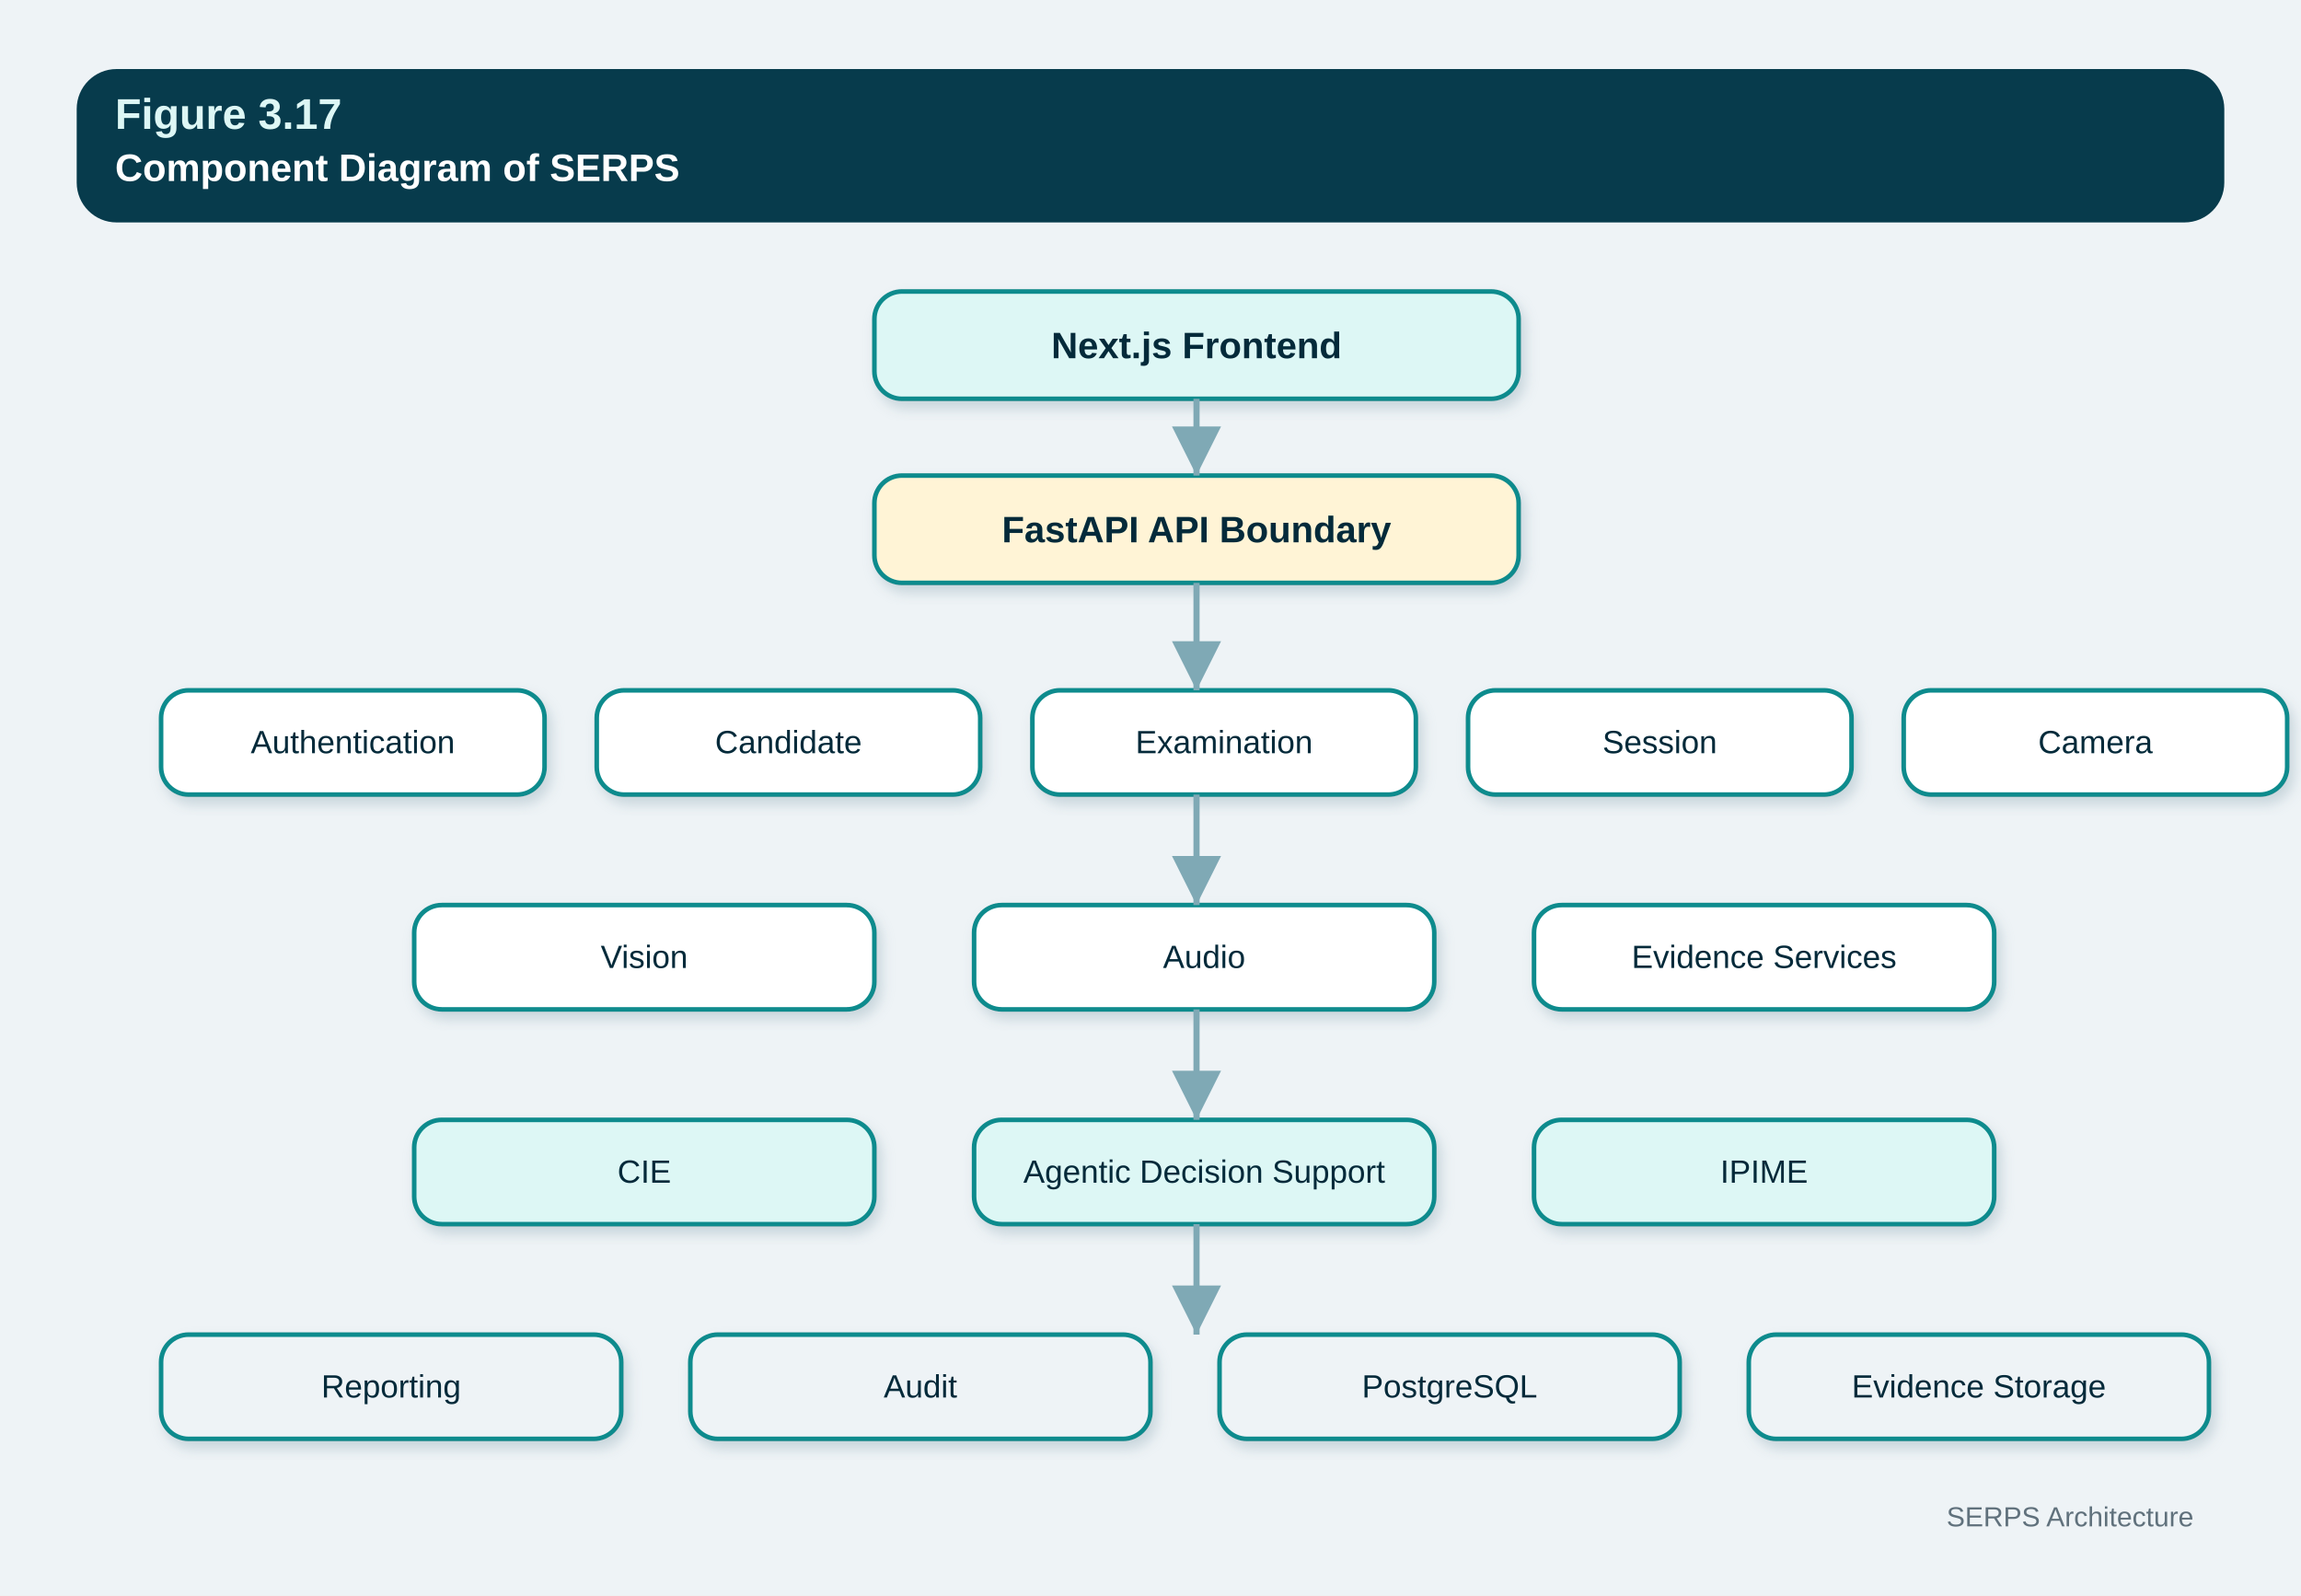
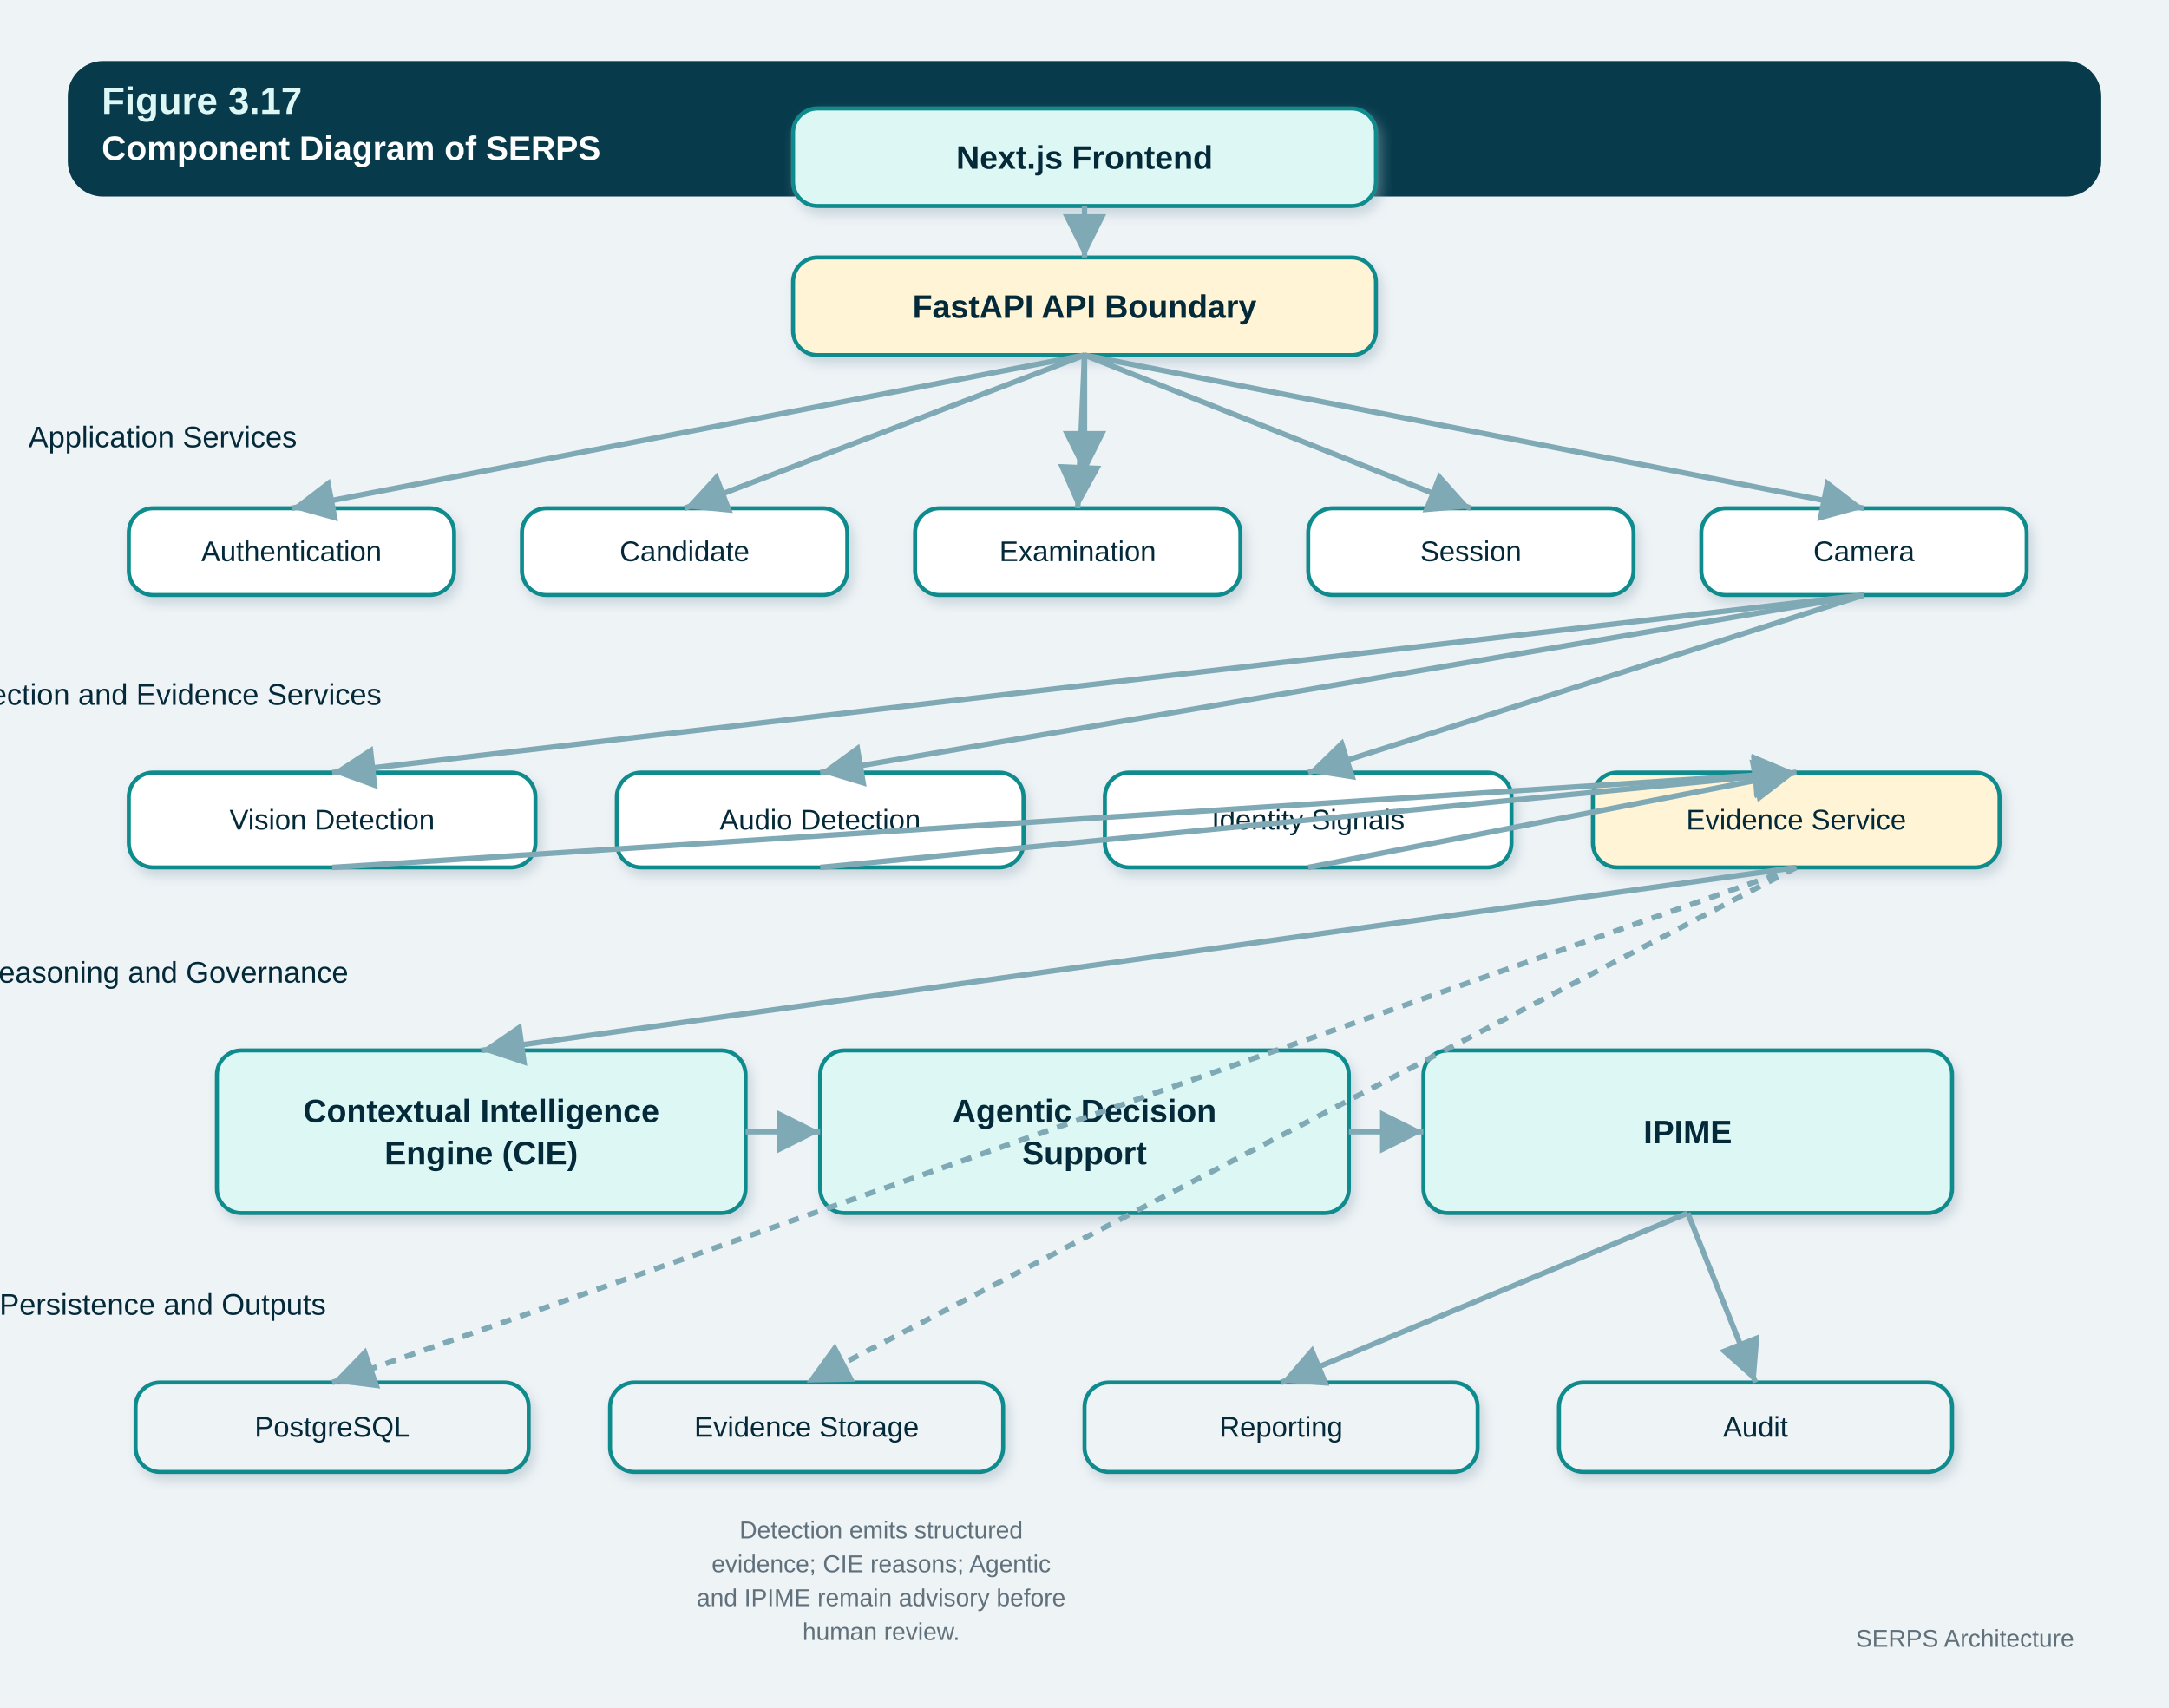
- <svg xmlns="http://www.w3.org/2000/svg" width="1500" height="1040" viewBox="0 0 1500 1040">
+ <svg xmlns="http://www.w3.org/2000/svg" width="1600" height="1260" viewBox="0 0 1600 1260">
  <defs>
    <marker id="arrow" markerWidth="12" markerHeight="12" refX="10" refY="6" orient="auto" markerUnits="strokeWidth">
      <path d="M2,2 L10,6 L2,10 z" fill="#7FA9B5" />
    </marker>
    <filter id="shadow" x="-20%" y="-20%" width="140%" height="140%">
      <feDropShadow dx="3" dy="5" stdDeviation="4" flood-color="#9AB2BD" flood-opacity="0.45" />
    </filter>
  </defs>
-   <rect width="1500" height="1040" fill="#EEF3F6" />
-   <rect x="50" y="45" width="1400" height="100" rx="26" fill="#073B4C" />
+   <rect width="1600" height="1260" fill="#EEF3F6" />
+   <rect x="50" y="45" width="1500" height="100" rx="26" fill="#073B4C" />
  <text x="75.0" y="84.0" text-anchor="start" font-family="Segoe UI, Arial, sans-serif" font-size="28" font-weight="700" fill="#DDF7F5">Figure 3.17</text>
  <text x="75.0" y="118.0" text-anchor="start" font-family="Segoe UI, Arial, sans-serif" font-size="25" font-weight="700" fill="#FFFFFF">Component Diagram of SERPS</text>
-   <rect x="570" y="190" width="420" height="70" rx="18" fill="#DDF7F5" stroke="#0F8B8D" stroke-width="3" filter="url(#shadow)" />
-   <text x="780.0" y="233.5" text-anchor="middle" font-family="Segoe UI, Arial, sans-serif" font-size="24" font-weight="700" fill="#042A3A">Next.js Frontend</text>
-   <rect x="570" y="310" width="420" height="70" rx="18" fill="#FFF4D6" stroke="#0F8B8D" stroke-width="3" filter="url(#shadow)" />
-   <text x="780.0" y="353.5" text-anchor="middle" font-family="Segoe UI, Arial, sans-serif" font-size="24" font-weight="700" fill="#042A3A">FastAPI API Boundary</text>
-   <rect x="105" y="450" width="250" height="68" rx="18" fill="#FFFFFF" stroke="#0F8B8D" stroke-width="3" filter="url(#shadow)" />
-   <text x="230.0" y="491.0" text-anchor="middle" font-family="Segoe UI, Arial, sans-serif" font-size="21" font-weight="500" fill="#042A3A">Authentication</text>
-   <rect x="389" y="450" width="250" height="68" rx="18" fill="#FFFFFF" stroke="#0F8B8D" stroke-width="3" filter="url(#shadow)" />
-   <text x="514.0" y="491.0" text-anchor="middle" font-family="Segoe UI, Arial, sans-serif" font-size="21" font-weight="500" fill="#042A3A">Candidate</text>
-   <rect x="673" y="450" width="250" height="68" rx="18" fill="#FFFFFF" stroke="#0F8B8D" stroke-width="3" filter="url(#shadow)" />
-   <text x="798.0" y="491.0" text-anchor="middle" font-family="Segoe UI, Arial, sans-serif" font-size="21" font-weight="500" fill="#042A3A">Examination</text>
-   <rect x="957" y="450" width="250" height="68" rx="18" fill="#FFFFFF" stroke="#0F8B8D" stroke-width="3" filter="url(#shadow)" />
-   <text x="1082.0" y="491.0" text-anchor="middle" font-family="Segoe UI, Arial, sans-serif" font-size="21" font-weight="500" fill="#042A3A">Session</text>
-   <rect x="1241" y="450" width="250" height="68" rx="18" fill="#FFFFFF" stroke="#0F8B8D" stroke-width="3" filter="url(#shadow)" />
-   <text x="1366.0" y="491.0" text-anchor="middle" font-family="Segoe UI, Arial, sans-serif" font-size="21" font-weight="500" fill="#042A3A">Camera</text>
-   <rect x="270" y="590" width="300" height="68" rx="18" fill="#FFFFFF" stroke="#0F8B8D" stroke-width="3" filter="url(#shadow)" />
-   <text x="420.0" y="631.0" text-anchor="middle" font-family="Segoe UI, Arial, sans-serif" font-size="21" font-weight="500" fill="#042A3A">Vision</text>
-   <rect x="635" y="590" width="300" height="68" rx="18" fill="#FFFFFF" stroke="#0F8B8D" stroke-width="3" filter="url(#shadow)" />
-   <text x="785.0" y="631.0" text-anchor="middle" font-family="Segoe UI, Arial, sans-serif" font-size="21" font-weight="500" fill="#042A3A">Audio</text>
-   <rect x="1000" y="590" width="300" height="68" rx="18" fill="#FFFFFF" stroke="#0F8B8D" stroke-width="3" filter="url(#shadow)" />
-   <text x="1150.0" y="631.0" text-anchor="middle" font-family="Segoe UI, Arial, sans-serif" font-size="21" font-weight="500" fill="#042A3A">Evidence Services</text>
-   <rect x="270" y="730" width="300" height="68" rx="18" fill="#DDF7F5" stroke="#0F8B8D" stroke-width="3" filter="url(#shadow)" />
-   <text x="420.0" y="771.0" text-anchor="middle" font-family="Segoe UI, Arial, sans-serif" font-size="21" font-weight="500" fill="#042A3A">CIE</text>
-   <rect x="635" y="730" width="300" height="68" rx="18" fill="#DDF7F5" stroke="#0F8B8D" stroke-width="3" filter="url(#shadow)" />
-   <text x="785.0" y="771.0" text-anchor="middle" font-family="Segoe UI, Arial, sans-serif" font-size="21" font-weight="500" fill="#042A3A">Agentic Decision Support</text>
-   <rect x="1000" y="730" width="300" height="68" rx="18" fill="#DDF7F5" stroke="#0F8B8D" stroke-width="3" filter="url(#shadow)" />
-   <text x="1150.0" y="771.0" text-anchor="middle" font-family="Segoe UI, Arial, sans-serif" font-size="21" font-weight="500" fill="#042A3A">IPIME</text>
-   <rect x="105" y="870" width="300" height="68" rx="18" fill="#EEF3F6" stroke="#0F8B8D" stroke-width="3" filter="url(#shadow)" />
-   <text x="255.0" y="911.0" text-anchor="middle" font-family="Segoe UI, Arial, sans-serif" font-size="21" font-weight="500" fill="#042A3A">Reporting</text>
-   <rect x="450" y="870" width="300" height="68" rx="18" fill="#EEF3F6" stroke="#0F8B8D" stroke-width="3" filter="url(#shadow)" />
-   <text x="600.0" y="911.0" text-anchor="middle" font-family="Segoe UI, Arial, sans-serif" font-size="21" font-weight="500" fill="#042A3A">Audit</text>
-   <rect x="795" y="870" width="300" height="68" rx="18" fill="#EEF3F6" stroke="#0F8B8D" stroke-width="3" filter="url(#shadow)" />
-   <text x="945.0" y="911.0" text-anchor="middle" font-family="Segoe UI, Arial, sans-serif" font-size="21" font-weight="500" fill="#042A3A">PostgreSQL</text>
-   <rect x="1140" y="870" width="300" height="68" rx="18" fill="#EEF3F6" stroke="#0F8B8D" stroke-width="3" filter="url(#shadow)" />
-   <text x="1290.0" y="911.0" text-anchor="middle" font-family="Segoe UI, Arial, sans-serif" font-size="21" font-weight="500" fill="#042A3A">Evidence Storage</text>
-   <line x1="780" y1="260" x2="780" y2="310" stroke="#7FA9B5" stroke-width="4" marker-end="url(#arrow)" />
-   <line x1="780" y1="380" x2="780" y2="450" stroke="#7FA9B5" stroke-width="4" marker-end="url(#arrow)" />
-   <line x1="780" y1="518" x2="780" y2="590" stroke="#7FA9B5" stroke-width="4" marker-end="url(#arrow)" />
-   <line x1="780" y1="658" x2="780" y2="730" stroke="#7FA9B5" stroke-width="4" marker-end="url(#arrow)" />
-   <line x1="780" y1="798" x2="780" y2="870" stroke="#7FA9B5" stroke-width="4" marker-end="url(#arrow)" />
-   <text x="1430.0" y="995.0" text-anchor="end" font-family="Segoe UI, Arial, sans-serif" font-size="18" font-weight="500" fill="#60717C">SERPS Architecture</text>
+   <rect x="585" y="80" width="430" height="72" rx="18" fill="#DDF7F5" stroke="#0F8B8D" stroke-width="3" filter="url(#shadow)" />
+   <text x="800.0" y="124.5" text-anchor="middle" font-family="Segoe UI, Arial, sans-serif" font-size="24" font-weight="700" fill="#042A3A">Next.js Frontend</text>
+   <rect x="585" y="190" width="430" height="72" rx="18" fill="#FFF4D6" stroke="#0F8B8D" stroke-width="3" filter="url(#shadow)" />
+   <text x="800.0" y="234.5" text-anchor="middle" font-family="Segoe UI, Arial, sans-serif" font-size="24" font-weight="700" fill="#042A3A">FastAPI API Boundary</text>
+   <text x="120.0" y="330.0" text-anchor="middle" font-family="Segoe UI, Arial, sans-serif" font-size="22" font-weight="500" fill="#042A3A">Application Services</text>
+   <rect x="95" y="375" width="240" height="64" rx="18" fill="#FFFFFF" stroke="#0F8B8D" stroke-width="3" filter="url(#shadow)" />
+   <text x="215.0" y="414.0" text-anchor="middle" font-family="Segoe UI, Arial, sans-serif" font-size="21" font-weight="500" fill="#042A3A">Authentication</text>
+   <rect x="385" y="375" width="240" height="64" rx="18" fill="#FFFFFF" stroke="#0F8B8D" stroke-width="3" filter="url(#shadow)" />
+   <text x="505.0" y="414.0" text-anchor="middle" font-family="Segoe UI, Arial, sans-serif" font-size="21" font-weight="500" fill="#042A3A">Candidate</text>
+   <rect x="675" y="375" width="240" height="64" rx="18" fill="#FFFFFF" stroke="#0F8B8D" stroke-width="3" filter="url(#shadow)" />
+   <text x="795.0" y="414.0" text-anchor="middle" font-family="Segoe UI, Arial, sans-serif" font-size="21" font-weight="500" fill="#042A3A">Examination</text>
+   <rect x="965" y="375" width="240" height="64" rx="18" fill="#FFFFFF" stroke="#0F8B8D" stroke-width="3" filter="url(#shadow)" />
+   <text x="1085.0" y="414.0" text-anchor="middle" font-family="Segoe UI, Arial, sans-serif" font-size="21" font-weight="500" fill="#042A3A">Session</text>
+   <rect x="1255" y="375" width="240" height="64" rx="18" fill="#FFFFFF" stroke="#0F8B8D" stroke-width="3" filter="url(#shadow)" />
+   <text x="1375.0" y="414.0" text-anchor="middle" font-family="Segoe UI, Arial, sans-serif" font-size="21" font-weight="500" fill="#042A3A">Camera</text>
+   <text x="120.0" y="520.0" text-anchor="middle" font-family="Segoe UI, Arial, sans-serif" font-size="22" font-weight="500" fill="#042A3A">Detection and Evidence Services</text>
+   <rect x="95" y="570" width="300" height="70" rx="18" fill="#FFFFFF" stroke="#0F8B8D" stroke-width="3" filter="url(#shadow)" />
+   <text x="245.0" y="612.0" text-anchor="middle" font-family="Segoe UI, Arial, sans-serif" font-size="21" font-weight="500" fill="#042A3A">Vision Detection</text>
+   <rect x="455" y="570" width="300" height="70" rx="18" fill="#FFFFFF" stroke="#0F8B8D" stroke-width="3" filter="url(#shadow)" />
+   <text x="605.0" y="612.0" text-anchor="middle" font-family="Segoe UI, Arial, sans-serif" font-size="21" font-weight="500" fill="#042A3A">Audio Detection</text>
+   <rect x="815" y="570" width="300" height="70" rx="18" fill="#FFFFFF" stroke="#0F8B8D" stroke-width="3" filter="url(#shadow)" />
+   <text x="965.0" y="612.0" text-anchor="middle" font-family="Segoe UI, Arial, sans-serif" font-size="21" font-weight="500" fill="#042A3A">Identity Signals</text>
+   <rect x="1175" y="570" width="300" height="70" rx="18" fill="#FFF4D6" stroke="#0F8B8D" stroke-width="3" filter="url(#shadow)" />
+   <text x="1325.0" y="612.0" text-anchor="middle" font-family="Segoe UI, Arial, sans-serif" font-size="21" font-weight="500" fill="#042A3A">Evidence Service</text>
+   <text x="120.0" y="725.0" text-anchor="middle" font-family="Segoe UI, Arial, sans-serif" font-size="22" font-weight="500" fill="#042A3A">Reasoning and Governance</text>
+   <rect x="160" y="775" width="390" height="120" rx="18" fill="#DDF7F5" stroke="#0F8B8D" stroke-width="3" filter="url(#shadow)" />
+   <text x="355.0" y="828.0" text-anchor="middle" font-family="Segoe UI, Arial, sans-serif" font-size="24" font-weight="700" fill="#042A3A">Contextual Intelligence</text>
+   <text x="355.0" y="859.0" text-anchor="middle" font-family="Segoe UI, Arial, sans-serif" font-size="24" font-weight="700" fill="#042A3A">Engine (CIE)</text>
+   <rect x="605" y="775" width="390" height="120" rx="18" fill="#DDF7F5" stroke="#0F8B8D" stroke-width="3" filter="url(#shadow)" />
+   <text x="800.0" y="828.0" text-anchor="middle" font-family="Segoe UI, Arial, sans-serif" font-size="24" font-weight="700" fill="#042A3A">Agentic Decision</text>
+   <text x="800.0" y="859.0" text-anchor="middle" font-family="Segoe UI, Arial, sans-serif" font-size="24" font-weight="700" fill="#042A3A">Support</text>
+   <rect x="1050" y="775" width="390" height="120" rx="18" fill="#DDF7F5" stroke="#0F8B8D" stroke-width="3" filter="url(#shadow)" />
+   <text x="1245.0" y="843.5" text-anchor="middle" font-family="Segoe UI, Arial, sans-serif" font-size="24" font-weight="700" fill="#042A3A">IPIME</text>
+   <text x="120.0" y="970.0" text-anchor="middle" font-family="Segoe UI, Arial, sans-serif" font-size="22" font-weight="500" fill="#042A3A">Persistence and Outputs</text>
+   <rect x="100" y="1020" width="290" height="66" rx="18" fill="#EEF3F6" stroke="#0F8B8D" stroke-width="3" filter="url(#shadow)" />
+   <text x="245.0" y="1060.0" text-anchor="middle" font-family="Segoe UI, Arial, sans-serif" font-size="21" font-weight="500" fill="#042A3A">PostgreSQL</text>
+   <rect x="450" y="1020" width="290" height="66" rx="18" fill="#EEF3F6" stroke="#0F8B8D" stroke-width="3" filter="url(#shadow)" />
+   <text x="595.0" y="1060.0" text-anchor="middle" font-family="Segoe UI, Arial, sans-serif" font-size="21" font-weight="500" fill="#042A3A">Evidence Storage</text>
+   <rect x="800" y="1020" width="290" height="66" rx="18" fill="#EEF3F6" stroke="#0F8B8D" stroke-width="3" filter="url(#shadow)" />
+   <text x="945.0" y="1060.0" text-anchor="middle" font-family="Segoe UI, Arial, sans-serif" font-size="21" font-weight="500" fill="#042A3A">Reporting</text>
+   <rect x="1150" y="1020" width="290" height="66" rx="18" fill="#EEF3F6" stroke="#0F8B8D" stroke-width="3" filter="url(#shadow)" />
+   <text x="1295.0" y="1060.0" text-anchor="middle" font-family="Segoe UI, Arial, sans-serif" font-size="21" font-weight="500" fill="#042A3A">Audit</text>
+   <text x="650.0" y="1135.0" text-anchor="middle" font-family="Segoe UI, Arial, sans-serif" font-size="18" font-weight="500" fill="#60717C">Detection emits structured</text>
+   <text x="650.0" y="1160.0" text-anchor="middle" font-family="Segoe UI, Arial, sans-serif" font-size="18" font-weight="500" fill="#60717C">evidence; CIE reasons; Agentic</text>
+   <text x="650.0" y="1185.0" text-anchor="middle" font-family="Segoe UI, Arial, sans-serif" font-size="18" font-weight="500" fill="#60717C">and IPIME remain advisory before</text>
+   <text x="650.0" y="1210.0" text-anchor="middle" font-family="Segoe UI, Arial, sans-serif" font-size="18" font-weight="500" fill="#60717C">human review.</text>
+   <line x1="800" y1="152" x2="800" y2="190" stroke="#7FA9B5" stroke-width="4" marker-end="url(#arrow)" />
+   <line x1="800" y1="262" x2="800" y2="350" stroke="#7FA9B5" stroke-width="4" marker-end="url(#arrow)" />
+   <line x1="800" y1="262" x2="215" y2="375" stroke="#7FA9B5" stroke-width="4" marker-end="url(#arrow)" />
+   <line x1="800" y1="262" x2="505" y2="375" stroke="#7FA9B5" stroke-width="4" marker-end="url(#arrow)" />
+   <line x1="800" y1="262" x2="795" y2="375" stroke="#7FA9B5" stroke-width="4" marker-end="url(#arrow)" />
+   <line x1="800" y1="262" x2="1085" y2="375" stroke="#7FA9B5" stroke-width="4" marker-end="url(#arrow)" />
+   <line x1="800" y1="262" x2="1375" y2="375" stroke="#7FA9B5" stroke-width="4" marker-end="url(#arrow)" />
+   <line x1="1375" y1="439" x2="245" y2="570" stroke="#7FA9B5" stroke-width="4" marker-end="url(#arrow)" />
+   <line x1="1375" y1="439" x2="605" y2="570" stroke="#7FA9B5" stroke-width="4" marker-end="url(#arrow)" />
+   <line x1="1375" y1="439" x2="965" y2="570" stroke="#7FA9B5" stroke-width="4" marker-end="url(#arrow)" />
+   <line x1="245" y1="640" x2="1325" y2="570" stroke="#7FA9B5" stroke-width="4" marker-end="url(#arrow)" />
+   <line x1="605" y1="640" x2="1325" y2="570" stroke="#7FA9B5" stroke-width="4" marker-end="url(#arrow)" />
+   <line x1="965" y1="640" x2="1325" y2="570" stroke="#7FA9B5" stroke-width="4" marker-end="url(#arrow)" />
+   <line x1="1325" y1="640" x2="355" y2="775" stroke="#7FA9B5" stroke-width="4" marker-end="url(#arrow)" />
+   <line x1="550" y1="835" x2="605" y2="835" stroke="#7FA9B5" stroke-width="4" marker-end="url(#arrow)" />
+   <line x1="995" y1="835" x2="1050" y2="835" stroke="#7FA9B5" stroke-width="4" marker-end="url(#arrow)" />
+   <line x1="1325" y1="640" x2="245" y2="1020" stroke="#7FA9B5" stroke-width="4" stroke-dasharray="8 7" marker-end="url(#arrow)" />
+   <line x1="1325" y1="640" x2="595" y2="1020" stroke="#7FA9B5" stroke-width="4" stroke-dasharray="8 7" marker-end="url(#arrow)" />
+   <line x1="1245" y1="895" x2="945" y2="1020" stroke="#7FA9B5" stroke-width="4" marker-end="url(#arrow)" />
+   <line x1="1245" y1="895" x2="1295" y2="1020" stroke="#7FA9B5" stroke-width="4" marker-end="url(#arrow)" />
+   <text x="1530.0" y="1215.0" text-anchor="end" font-family="Segoe UI, Arial, sans-serif" font-size="18" font-weight="500" fill="#60717C">SERPS Architecture</text>
</svg>
